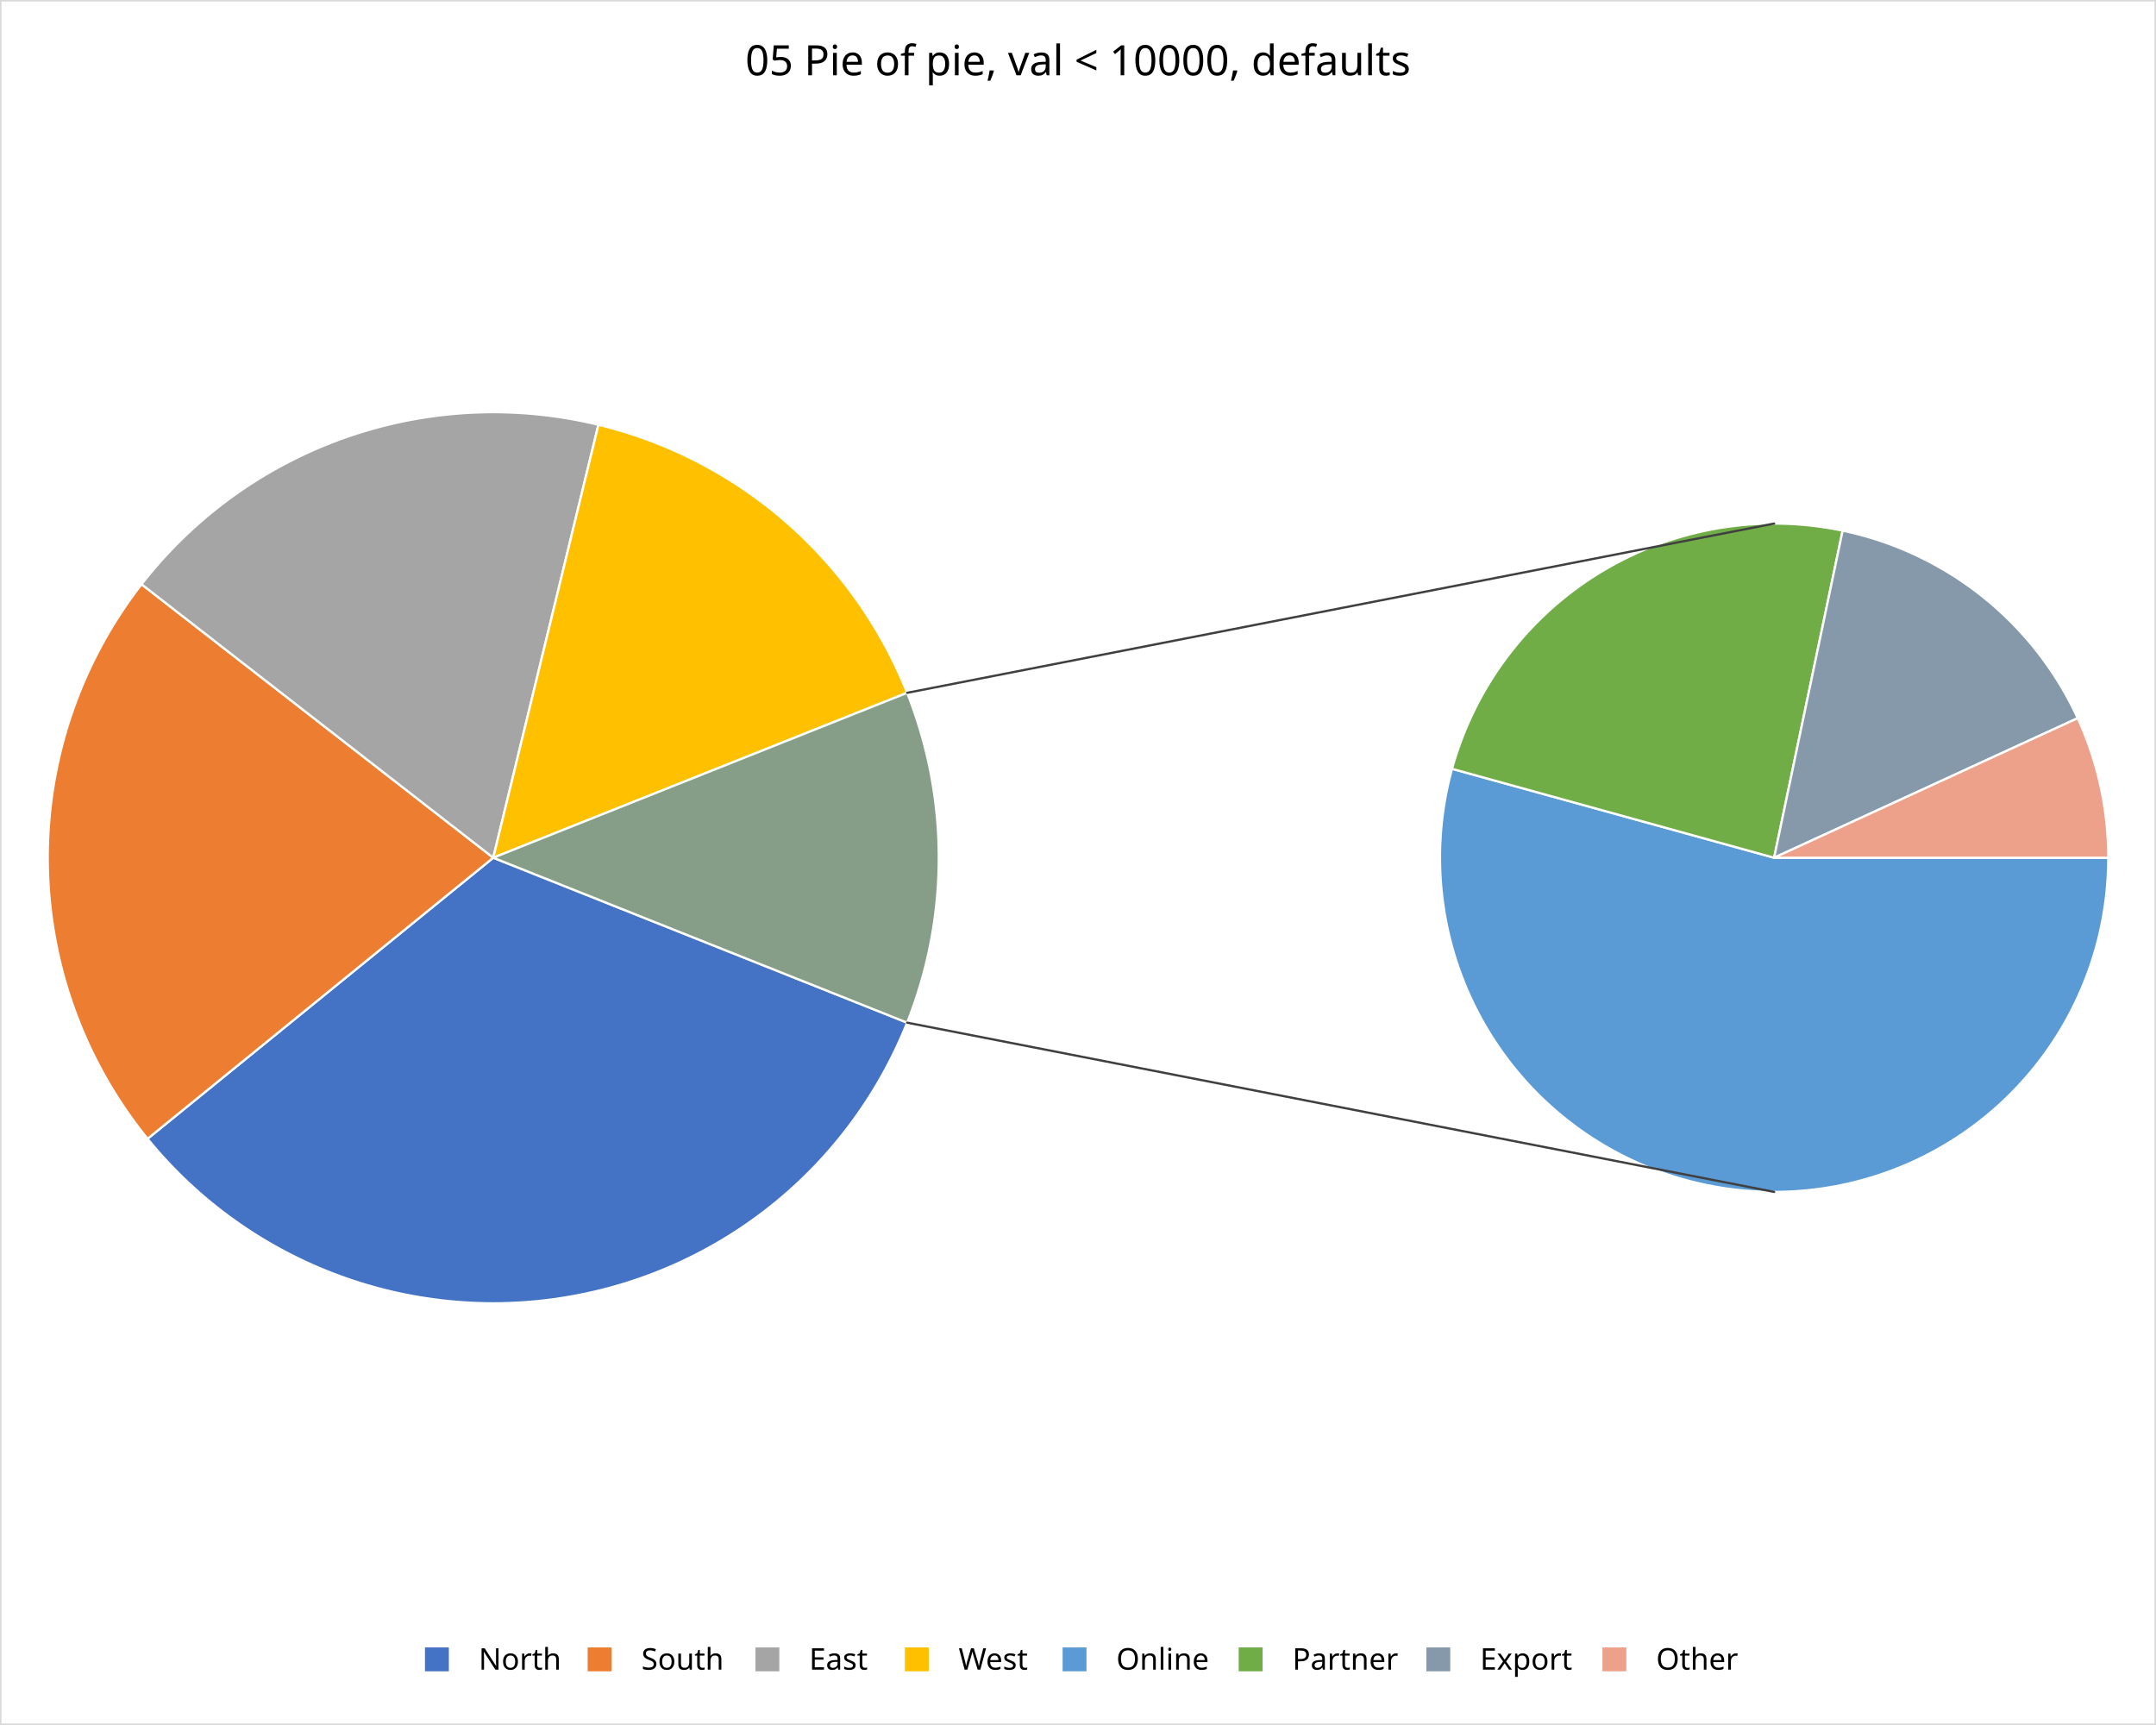
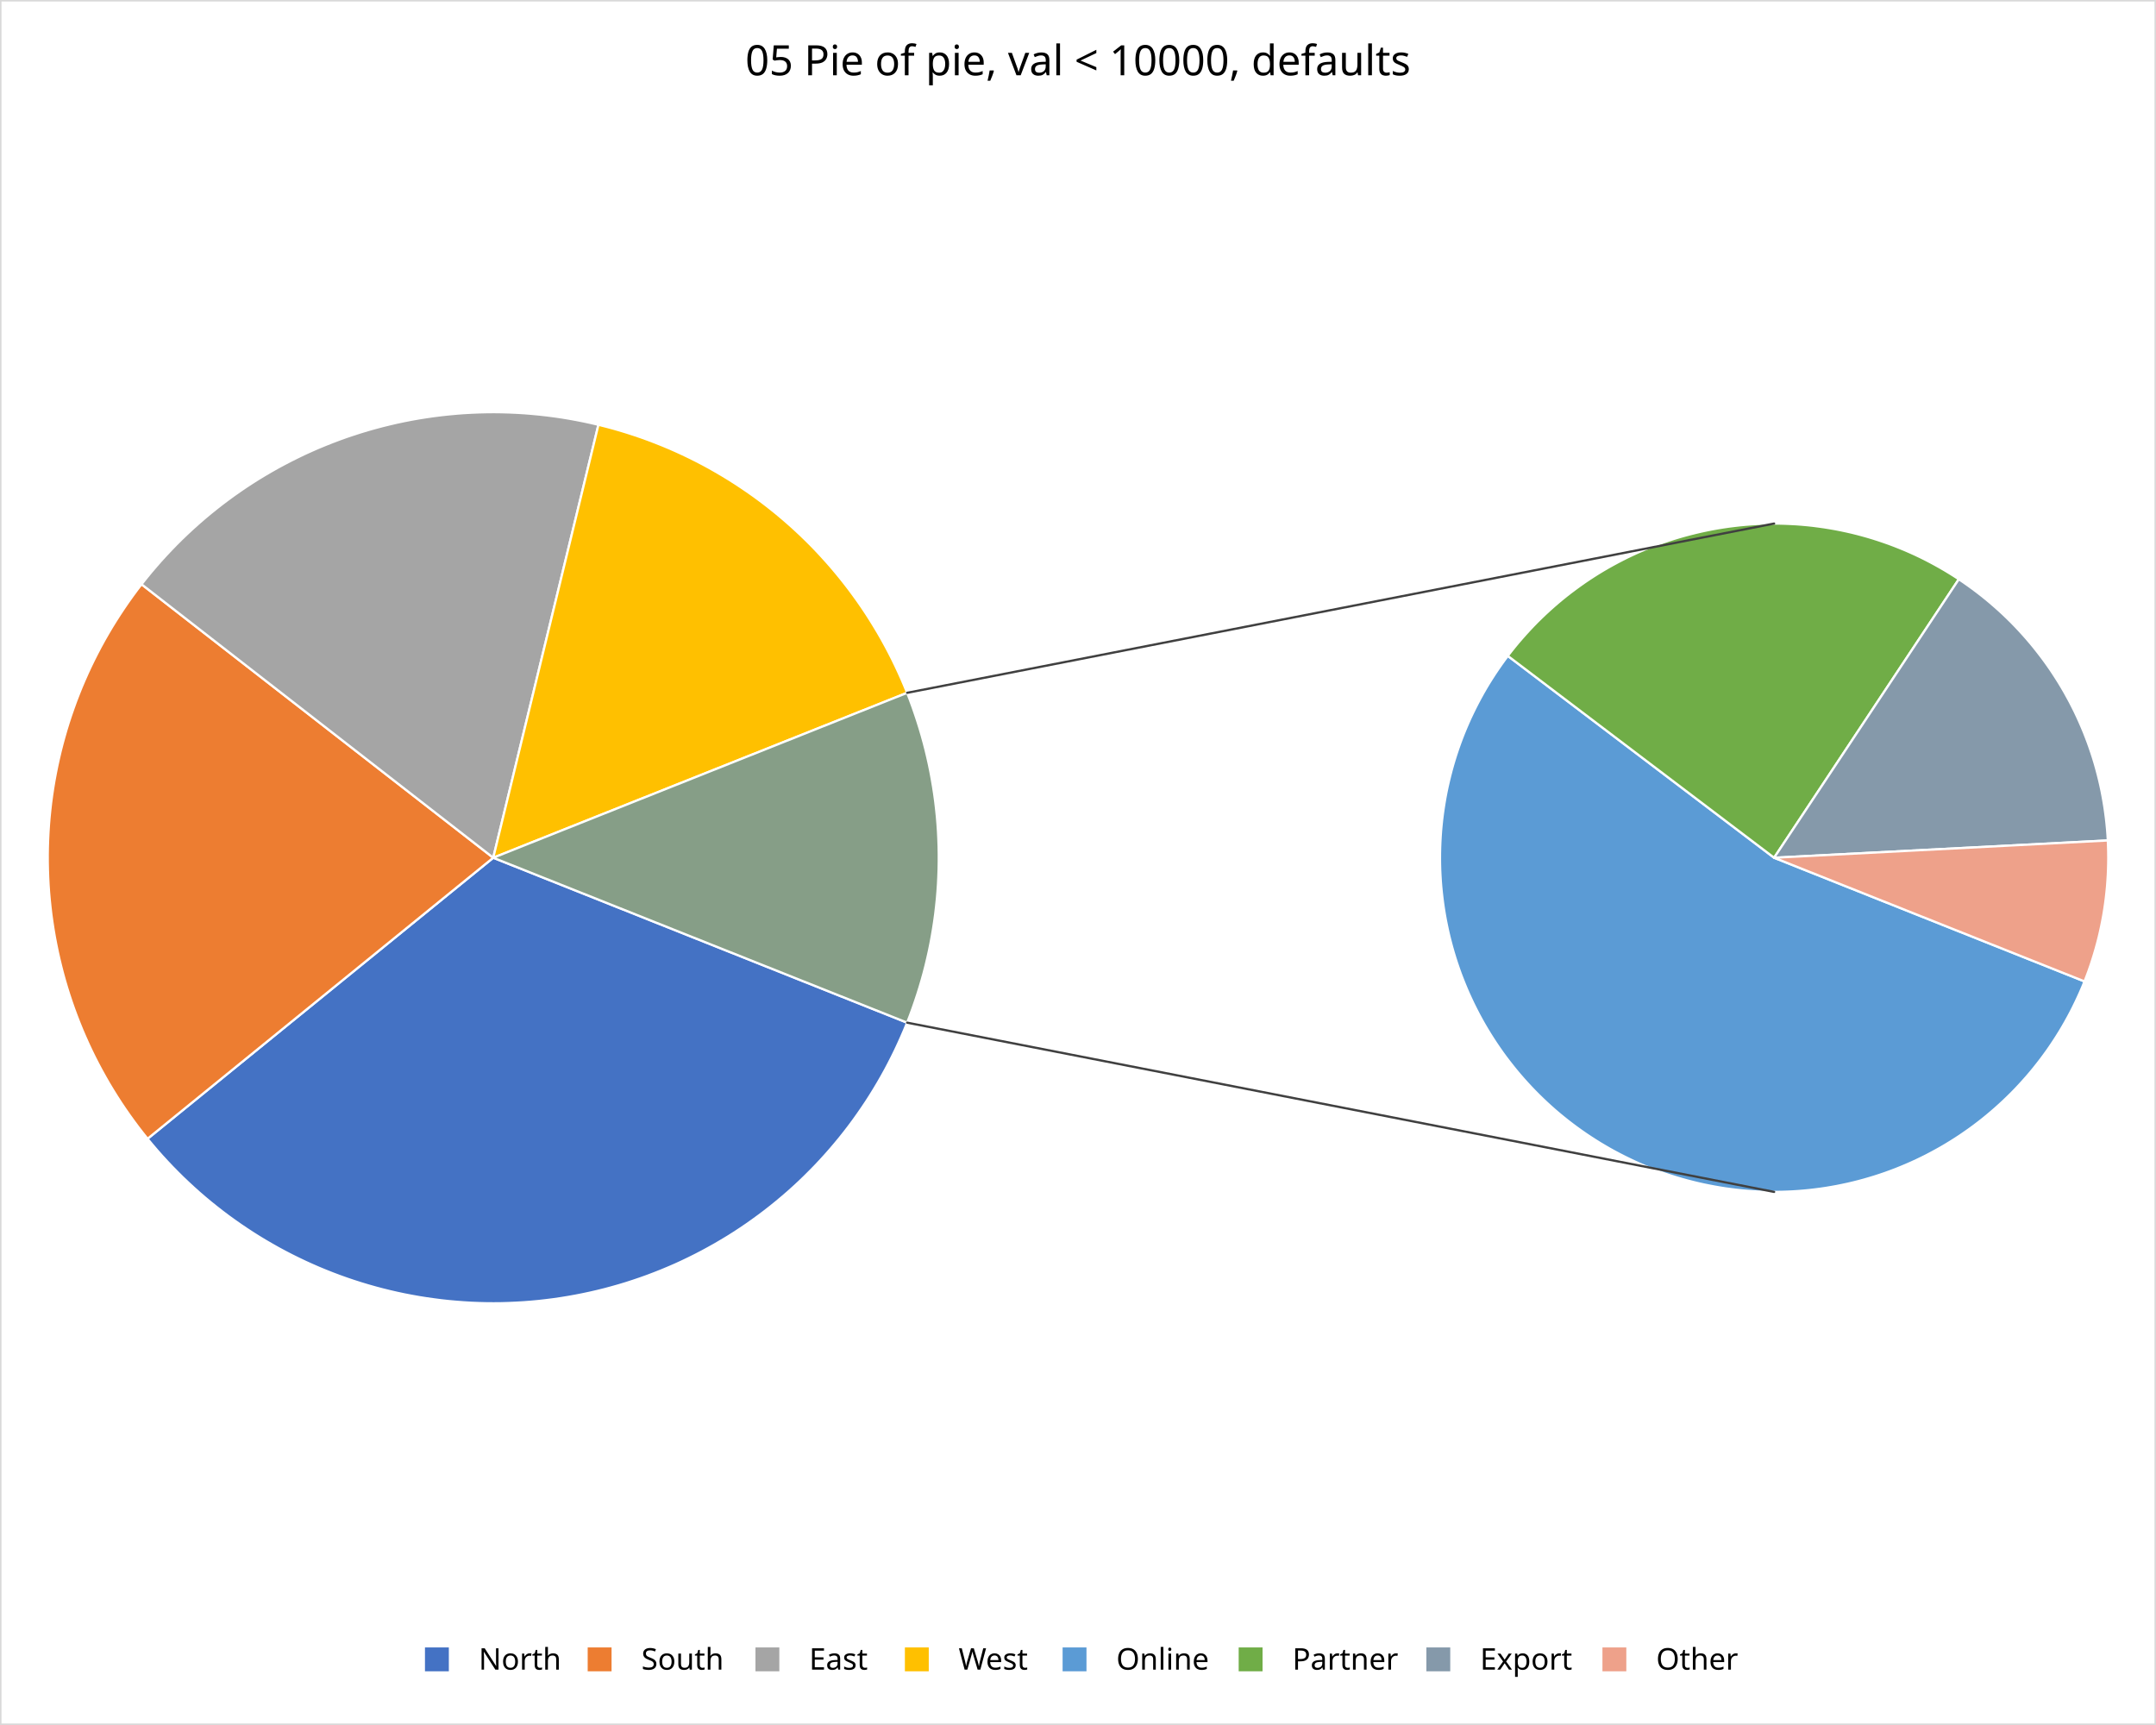
<svg xmlns="http://www.w3.org/2000/svg" class="svglite" data-engine-version="2.0" width="720.00pt" height="576.00pt" viewBox="0 0 720.00 576.00">
  <defs>
    <style type="text/css">
    .svglite line, .svglite polyline, .svglite polygon, .svglite path, .svglite rect, .svglite circle {
      fill: none;
      stroke: #000000;
      stroke-linecap: round;
      stroke-linejoin: round;
      stroke-miterlimit: 10.00;
    }
  </style>
  </defs>
  <rect width="100%" height="100%" style="stroke: none; fill: #FFFFFF;" />
  <defs>
    <clipPath id="cpMC4wMHw3MjAuMDB8MC4wMHw1NzYuMDA=">
      <rect x="0.00" y="0.00" width="720.00" height="576.00" />
    </clipPath>
  </defs>
  <g clip-path="url(#cpMC4wMHw3MjAuMDB8MC4wMHw1NzYuMDA=)">
    <rect x="0.00" y="0.00" width="720.00" height="576.00" style="stroke-width: 1.00; stroke: #D9D9D9; fill: #FFFFFF;" />
    <text x="360.00" y="25.14" text-anchor="middle" style="font-size: 14.00px; font-family: sans;" textLength="215.22px" lengthAdjust="spacingAndGlyphs">05 Pie of pie, val &lt; 10000, defaults</text>
    <polygon points="164.72,286.41 302.94,341.48 302.00,343.79 301.01,346.08 299.99,348.36 298.94,350.62 297.84,352.86 296.71,355.08 295.54,357.29 294.33,359.47 293.08,361.64 291.80,363.78 290.49,365.90 289.14,368.00 287.75,370.07 286.33,372.12 284.88,374.15 283.39,376.16 281.87,378.13 280.31,380.09 278.72,382.01 277.10,383.91 275.45,385.78 273.77,387.62 272.06,389.44 270.31,391.22 268.54,392.98 266.74,394.71 264.91,396.40 263.05,398.07 261.16,399.70 259.25,401.30 257.31,402.87 255.34,404.41 253.35,405.91 251.33,407.38 249.29,408.82 247.23,410.22 245.14,411.59 243.03,412.92 240.89,414.21 238.74,415.47 236.56,416.69 234.37,417.88 232.15,419.03 229.92,420.14 227.67,421.22 225.40,422.26 223.11,423.25 220.81,424.21 218.49,425.13 216.15,426.02 213.80,426.86 211.44,427.66 209.06,428.43 206.68,429.15 204.28,429.83 201.86,430.48 199.44,431.08 197.01,431.64 194.57,432.16 192.12,432.64 189.66,433.08 187.20,433.48 184.73,433.84 182.26,434.15 179.77,434.43 177.29,434.66 174.80,434.85 172.31,434.99 169.82,435.10 167.32,435.17 164.83,435.19 162.33,435.17 159.84,435.11 157.34,435.01 154.85,434.86 152.36,434.67 149.88,434.45 147.40,434.18 144.92,433.86 142.45,433.51 139.99,433.12 137.53,432.68 135.08,432.21 132.64,431.69 130.21,431.13 127.78,430.53 125.37,429.89 122.97,429.21 120.58,428.49 118.20,427.73 115.84,426.93 113.49,426.09 111.15,425.21 108.83,424.29 106.53,423.34 104.24,422.34 101.97,421.31 99.71,420.23 97.48,419.13 95.26,417.98 93.06,416.80 90.89,415.57 88.73,414.32 86.60,413.03 84.48,411.70 82.39,410.33 80.33,408.94 78.28,407.50 76.26,406.04 74.27,404.54 72.30,403.00 70.36,401.44 68.44,399.84 66.55,398.21 64.69,396.54 62.86,394.85 61.05,393.13 59.28,391.37 57.53,389.59 55.82,387.78 54.13,385.94 52.48,384.07 50.86,382.17 49.27,380.25 " style="stroke-width: 0.75; stroke: #FFFFFF; fill: #4472C4;" />
    <polygon points="164.72,286.41 49.27,380.25 47.71,378.29 46.18,376.32 44.69,374.31 43.23,372.29 41.80,370.23 40.41,368.16 39.06,366.06 37.74,363.94 36.45,361.80 35.21,359.63 34.00,357.45 32.82,355.24 31.68,353.02 30.58,350.77 29.52,348.51 28.50,346.23 27.51,343.94 26.57,341.63 25.66,339.30 24.79,336.96 23.96,334.60 23.17,332.23 22.42,329.85 21.71,327.45 21.04,325.04 20.42,322.63 19.83,320.20 19.28,317.76 18.78,315.31 18.31,312.86 17.89,310.40 17.51,307.93 17.16,305.45 16.87,302.97 16.61,300.49 16.39,298.00 16.22,295.51 16.09,293.01 16.00,290.52 15.95,288.02 15.94,285.52 15.98,283.02 16.06,280.52 16.18,278.03 16.34,275.54 16.54,273.05 16.79,270.56 17.07,268.08 17.40,265.60 17.77,263.13 18.18,260.67 18.64,258.21 19.13,255.76 19.67,253.32 20.24,250.89 20.86,248.47 21.52,246.06 22.21,243.66 22.95,241.27 23.73,238.90 24.55,236.54 25.40,234.19 26.30,231.86 27.23,229.54 28.21,227.24 29.22,224.96 30.27,222.69 31.36,220.44 32.49,218.21 33.65,216.00 34.85,213.81 36.09,211.64 37.36,209.49 38.67,207.37 40.02,205.26 41.40,203.18 42.81,201.12 44.26,199.08 45.74,197.07 47.26,195.09 " style="stroke-width: 0.75; stroke: #FFFFFF; fill: #ED7D31;" />
    <polygon points="164.72,286.41 47.26,195.09 48.82,193.12 50.41,191.17 52.04,189.26 53.69,187.37 55.38,185.51 57.10,183.68 58.85,181.87 60.63,180.10 62.44,178.36 64.28,176.65 66.15,174.97 68.04,173.32 69.97,171.70 71.92,170.12 73.89,168.57 75.90,167.05 77.92,165.57 79.98,164.12 82.05,162.70 84.15,161.33 86.28,159.98 88.42,158.68 90.59,157.41 92.78,156.17 94.99,154.98 97.22,153.82 99.47,152.70 101.73,151.61 104.02,150.57 106.32,149.56 108.64,148.60 110.98,147.67 113.33,146.78 115.69,145.93 118.07,145.13 120.46,144.36 122.87,143.63 125.28,142.95 127.71,142.30 130.15,141.70 132.60,141.13 135.06,140.61 137.52,140.13 140.00,139.69 142.48,139.30 144.97,138.94 147.46,138.63 149.96,138.36 152.46,138.13 154.96,137.94 157.47,137.80 159.98,137.70 162.49,137.64 165.01,137.62 167.52,137.65 170.03,137.72 172.54,137.83 175.05,137.98 177.55,138.18 180.05,138.42 182.55,138.70 185.04,139.02 187.53,139.38 190.01,139.79 192.48,140.24 194.95,140.73 197.40,141.26 199.85,141.83 " style="stroke-width: 0.75; stroke: #FFFFFF; fill: #A5A5A5;" />
    <polygon points="164.72,286.41 199.85,141.83 202.26,142.44 204.66,143.08 207.05,143.77 209.43,144.50 211.80,145.27 214.15,146.07 216.49,146.92 218.82,147.81 221.13,148.73 223.42,149.69 225.70,150.69 227.96,151.73 230.21,152.81 232.43,153.92 234.64,155.07 236.83,156.26 238.99,157.49 241.14,158.75 243.26,160.04 245.36,161.37 247.44,162.74 249.50,164.14 251.53,165.57 253.54,167.04 255.53,168.55 257.48,170.08 259.42,171.65 261.32,173.25 263.20,174.88 265.05,176.54 266.88,178.24 268.67,179.96 270.44,181.71 272.17,183.49 273.88,185.31 275.55,187.15 277.20,189.01 278.81,190.91 280.39,192.83 281.94,194.78 283.46,196.75 284.94,198.75 286.39,200.77 287.81,202.82 289.19,204.89 290.53,206.98 291.84,209.10 293.12,211.23 294.36,213.39 295.56,215.57 296.73,217.77 297.86,219.98 298.95,222.22 300.00,224.47 301.02,226.74 302.00,229.03 302.94,231.34 " style="stroke-width: 0.75; stroke: #FFFFFF; fill: #FFC000;" />
    <polygon points="164.72,286.41 302.94,231.34 303.85,233.67 304.72,236.02 305.54,238.39 306.33,240.77 307.08,243.16 307.79,245.57 308.46,247.98 309.09,250.41 309.67,252.85 310.22,255.30 310.72,257.75 311.18,260.22 311.60,262.69 311.98,265.17 312.32,267.65 312.61,270.14 312.87,272.64 313.08,275.13 313.25,277.64 313.37,280.14 313.46,282.65 313.50,285.15 313.50,287.66 313.46,290.17 313.37,292.67 313.25,295.18 313.08,297.68 312.87,300.18 312.61,302.67 312.32,305.16 311.98,307.64 311.60,310.12 311.18,312.59 310.72,315.06 310.22,317.51 309.67,319.96 309.09,322.40 308.46,324.83 307.79,327.24 307.08,329.65 306.33,332.04 305.54,334.42 304.72,336.79 303.85,339.14 302.94,341.48 " style="stroke-width: 0.75; stroke: #FFFFFF; fill: #869E87;" />
-     <polygon points="592.47,286.41 704.06,286.41 704.04,288.27 704.00,290.14 703.92,292.00 703.81,293.86 703.67,295.72 703.50,297.58 703.30,299.44 703.06,301.29 702.80,303.13 702.50,304.98 702.18,306.81 701.82,308.64 701.43,310.47 701.02,312.29 700.57,314.10 700.09,315.90 699.58,317.70 699.04,319.48 698.48,321.26 697.88,323.03 697.25,324.79 696.60,326.53 695.91,328.27 695.20,329.99 694.45,331.70 693.68,333.40 692.88,335.09 692.05,336.76 691.20,338.42 690.31,340.06 689.40,341.69 688.47,343.30 687.50,344.90 686.51,346.48 685.49,348.04 684.45,349.59 683.38,351.12 682.28,352.63 681.16,354.12 680.02,355.59 678.85,357.05 677.66,358.48 676.44,359.90 675.20,361.29 673.94,362.66 672.65,364.01 671.34,365.34 670.01,366.65 668.66,367.94 667.28,369.20 665.89,370.44 664.47,371.65 663.04,372.85 661.58,374.01 660.11,375.16 658.62,376.28 657.11,377.37 655.58,378.44 654.03,379.48 652.46,380.50 650.88,381.49 649.28,382.45 647.67,383.38 646.04,384.29 644.40,385.18 642.74,386.03 641.07,386.86 639.38,387.66 637.68,388.43 635.97,389.17 634.24,389.88 632.51,390.56 630.76,391.22 629.00,391.84 627.24,392.44 625.46,393.01 623.67,393.54 621.87,394.05 620.07,394.53 618.26,394.97 616.44,395.39 614.62,395.77 612.78,396.13 610.95,396.45 609.10,396.75 607.26,397.01 605.41,397.24 603.55,397.44 601.69,397.61 599.83,397.75 597.97,397.86 596.11,397.93 594.24,397.98 592.37,397.99 590.51,397.98 588.64,397.93 586.78,397.85 584.92,397.74 583.06,397.59 581.20,397.42 579.34,397.22 577.49,396.98 575.65,396.72 573.81,396.42 571.97,396.09 570.14,395.73 568.31,395.35 566.49,394.93 564.68,394.48 562.88,394.00 561.09,393.49 559.30,392.95 557.52,392.38 555.76,391.78 554.00,391.15 552.25,390.49 550.52,389.81 548.80,389.09 547.09,388.35 545.39,387.57 543.70,386.77 542.03,385.94 540.38,385.08 538.73,384.20 537.11,383.29 535.49,382.35 533.90,381.38 532.32,380.39 530.75,379.37 529.21,378.33 527.68,377.26 526.17,376.16 524.68,375.04 523.21,373.89 521.75,372.72 520.32,371.53 518.91,370.31 517.52,369.07 516.14,367.80 514.79,366.52 513.46,365.21 512.16,363.87 510.87,362.52 509.61,361.15 508.38,359.75 507.16,358.33 505.97,356.90 504.80,355.44 503.66,353.97 502.54,352.47 501.45,350.96 500.39,349.43 499.35,347.88 498.33,346.31 497.34,344.73 496.38,343.13 495.45,341.52 494.54,339.89 493.66,338.24 492.80,336.58 491.98,334.91 491.18,333.22 490.41,331.52 489.67,329.81 488.96,328.09 488.28,326.35 487.63,324.60 487.00,322.84 486.41,321.07 485.84,319.30 485.31,317.51 484.80,315.71 484.33,313.91 483.88,312.10 483.47,310.28 483.09,308.45 482.73,306.62 482.41,304.78 482.12,302.94 481.86,301.09 481.63,299.24 481.43,297.39 481.26,295.53 481.12,293.67 481.02,291.80 480.94,289.94 480.90,288.08 480.89,286.21 480.90,284.34 480.95,282.48 481.04,280.61 481.15,278.75 481.29,276.89 481.47,275.03 481.67,273.18 481.91,271.33 482.18,269.48 482.47,267.64 482.80,265.81 483.16,263.97 483.55,262.15 483.97,260.33 484.43,258.52 484.91,256.72 " style="stroke-width: 0.75; stroke: #FFFFFF; fill: #5B9BD5;" />
-     <polygon points="592.47,286.41 484.91,256.72 485.42,254.92 485.96,253.13 486.53,251.35 487.14,249.58 487.77,247.82 488.43,246.07 489.12,244.34 489.84,242.61 490.59,240.90 491.36,239.20 492.17,237.51 493.00,235.84 493.86,234.18 494.75,232.53 495.67,230.90 496.61,229.29 497.58,227.69 498.58,226.11 499.60,224.54 500.65,223.00 501.73,221.47 502.83,219.96 503.96,218.46 505.11,216.99 506.28,215.54 507.48,214.10 508.70,212.69 509.95,211.29 511.22,209.92 512.51,208.57 513.83,207.24 515.17,205.94 516.53,204.65 517.91,203.39 519.31,202.15 520.73,200.94 522.17,199.75 523.63,198.58 525.11,197.44 526.61,196.33 528.13,195.24 529.67,194.17 531.22,193.13 532.79,192.12 534.38,191.13 535.99,190.17 537.61,189.24 539.24,188.33 540.89,187.46 542.56,186.61 544.24,185.78 545.93,184.99 547.64,184.22 549.35,183.49 551.08,182.78 552.83,182.10 554.58,181.45 556.34,180.83 558.12,180.24 559.90,179.68 561.69,179.15 563.50,178.65 565.30,178.18 567.12,177.74 568.95,177.33 570.78,176.95 572.61,176.60 574.46,176.28 576.30,176.00 578.16,175.74 580.01,175.52 581.87,175.32 583.73,175.16 585.60,175.03 587.47,174.93 589.33,174.86 591.20,174.83 593.07,174.82 594.94,174.85 596.81,174.90 598.68,174.99 600.55,175.11 602.41,175.26 604.27,175.44 606.13,175.66 607.98,175.90 609.83,176.18 611.67,176.48 613.51,176.82 615.35,177.19 " style="stroke-width: 0.75; stroke: #FFFFFF; fill: #70AD47;" />
-     <polygon points="592.47,286.41 615.35,177.19 617.16,177.58 618.97,178.01 620.78,178.47 622.57,178.96 624.36,179.47 626.14,180.02 627.91,180.59 629.67,181.20 631.41,181.83 633.15,182.50 634.88,183.19 636.59,183.91 638.29,184.66 639.98,185.44 641.66,186.25 643.32,187.08 644.97,187.94 646.61,188.83 648.22,189.75 649.83,190.69 651.42,191.66 652.99,192.65 654.54,193.67 656.08,194.72 657.60,195.80 659.10,196.89 660.58,198.02 662.05,199.16 663.49,200.34 664.92,201.53 666.32,202.75 667.70,203.99 669.07,205.26 670.41,206.55 671.73,207.86 673.03,209.19 674.30,210.54 675.56,211.92 676.79,213.31 677.99,214.73 679.18,216.16 680.34,217.62 681.47,219.09 682.58,220.59 683.66,222.10 684.72,223.63 685.76,225.17 686.77,226.74 687.75,228.32 688.70,229.91 689.63,231.52 690.53,233.15 691.41,234.79 692.25,236.45 693.07,238.12 693.86,239.80 " style="stroke-width: 0.75; stroke: #FFFFFF; fill: #8599AA;" />
-     <polygon points="592.47,286.41 693.86,239.80 694.65,241.56 695.41,243.32 696.14,245.10 696.83,246.90 697.50,248.70 698.13,250.52 698.73,252.34 699.30,254.18 699.84,256.03 700.35,257.88 700.83,259.74 701.27,261.61 701.68,263.49 702.06,265.38 702.41,267.27 702.72,269.17 703.00,271.07 703.25,272.98 703.46,274.89 703.65,276.80 703.79,278.72 703.91,280.64 703.99,282.56 704.04,284.48 704.06,286.41 " style="stroke-width: 0.75; stroke: #FFFFFF; fill: #EEA18A;" />
+     <polygon points="592.47,286.41 696.13,327.71 695.43,329.44 694.70,331.15 693.93,332.85 693.14,334.54 692.32,336.22 691.48,337.88 690.60,339.53 689.70,341.16 688.77,342.78 687.82,344.38 686.83,345.97 685.82,347.54 684.79,349.09 683.73,350.63 682.64,352.14 681.53,353.64 680.39,355.12 679.23,356.58 678.05,358.02 676.84,359.44 675.60,360.84 674.35,362.22 673.07,363.58 671.77,364.92 670.44,366.23 669.10,367.52 667.73,368.79 666.34,370.04 664.93,371.26 663.51,372.46 662.06,373.64 660.59,374.79 659.10,375.92 657.60,377.02 656.07,378.09 654.53,379.15 652.97,380.17 651.39,381.17 649.80,382.14 648.19,383.09 646.57,384.00 644.93,384.89 643.28,385.76 641.61,386.59 639.93,387.40 638.23,388.18 636.52,388.93 634.80,389.65 633.07,390.35 631.33,391.01 629.57,391.65 627.81,392.25 626.03,392.83 624.25,393.37 622.46,393.89 620.65,394.38 618.85,394.83 617.03,395.26 615.21,395.65 613.38,396.02 611.54,396.35 609.70,396.66 607.85,396.93 606.00,397.17 604.15,397.38 602.29,397.56 600.43,397.71 598.57,397.83 596.71,397.91 594.84,397.97 592.98,397.99 591.11,397.98 589.25,397.95 587.38,397.88 585.52,397.78 583.66,397.64 581.80,397.48 579.94,397.29 578.09,397.06 576.24,396.81 574.40,396.52 572.56,396.20 570.73,395.85 568.90,395.48 567.08,395.07 565.27,394.63 563.46,394.16 561.67,393.66 559.88,393.13 558.10,392.57 556.33,391.98 554.57,391.36 552.82,390.71 551.08,390.03 549.35,389.32 547.64,388.59 545.94,387.83 544.25,387.03 542.57,386.21 540.91,385.36 539.26,384.49 537.63,383.59 536.01,382.65 534.41,381.70 532.83,380.71 531.26,379.70 529.71,378.67 528.17,377.60 526.66,376.52 525.16,375.40 523.68,374.27 522.22,373.10 520.78,371.92 519.36,370.71 517.96,369.47 516.58,368.21 515.23,366.93 513.89,365.63 512.58,364.31 511.29,362.96 510.02,361.59 508.77,360.20 507.55,358.79 506.35,357.36 505.18,355.91 504.03,354.44 502.90,352.96 501.80,351.45 500.73,349.92 499.68,348.38 498.66,346.82 497.66,345.24 496.69,343.65 495.74,342.04 494.83,340.42 493.94,338.78 493.08,337.12 492.24,335.45 491.44,333.77 490.66,332.07 489.91,330.37 489.19,328.64 488.50,326.91 487.83,325.17 487.20,323.41 486.60,321.65 486.02,319.87 485.48,318.09 484.96,316.29 484.48,314.49 484.02,312.68 483.60,310.87 483.21,309.04 482.84,307.21 482.51,305.38 482.21,303.54 481.94,301.69 481.70,299.84 481.49,297.99 481.31,296.13 481.16,294.27 481.05,292.41 480.96,290.54 480.91,288.68 480.89,286.81 480.90,284.95 480.94,283.08 481.01,281.22 481.11,279.35 481.24,277.49 481.41,275.63 481.60,273.78 481.83,271.93 482.09,270.08 482.38,268.24 482.69,266.40 483.04,264.57 483.42,262.74 483.84,260.92 484.28,259.11 484.75,257.30 485.25,255.50 485.78,253.72 486.34,251.94 486.93,250.17 487.55,248.41 488.20,246.66 488.88,244.92 489.59,243.19 490.33,241.48 491.09,239.78 491.89,238.09 492.71,236.42 493.56,234.76 494.44,233.11 495.34,231.48 496.27,229.86 497.23,228.26 498.22,226.68 499.23,225.11 500.27,223.56 501.33,222.03 502.42,220.51 503.53,219.01 " style="stroke-width: 0.75; stroke: #FFFFFF; fill: #5B9BD5;" />
+     <polygon points="592.47,286.41 503.53,219.01 504.68,217.53 505.84,216.07 507.03,214.63 508.25,213.21 509.49,211.81 510.75,210.43 512.03,209.07 513.34,207.73 514.67,206.42 516.02,205.13 517.39,203.86 518.79,202.61 520.20,201.39 521.63,200.19 523.09,199.01 524.56,197.86 526.06,196.74 527.57,195.64 529.10,194.56 530.64,193.51 532.21,192.49 533.79,191.49 535.39,190.52 537.00,189.58 538.63,188.67 540.28,187.78 541.94,186.92 543.61,186.08 545.30,185.28 547.00,184.50 548.72,183.76 550.44,183.04 552.18,182.35 553.93,181.69 555.69,181.06 557.46,180.45 559.24,179.88 561.03,179.34 562.83,178.83 564.63,178.35 566.45,177.90 568.27,177.48 570.10,177.09 571.93,176.73 573.77,176.40 575.62,176.10 577.47,175.83 579.32,175.60 581.18,175.39 583.04,175.22 584.91,175.08 586.77,174.96 588.64,174.88 590.51,174.84 592.38,174.82 594.25,174.83 596.12,174.88 597.99,174.96 599.85,175.06 601.72,175.20 603.58,175.37 605.44,175.57 607.29,175.81 609.14,176.07 610.99,176.37 612.83,176.69 614.67,177.05 616.50,177.44 618.32,177.85 620.13,178.30 621.94,178.78 623.74,179.29 625.53,179.83 627.31,180.40 629.08,181.00 630.84,181.62 632.59,182.28 634.33,182.97 636.06,183.68 637.78,184.43 639.48,185.20 641.17,186.00 642.84,186.83 644.50,187.69 646.15,188.58 647.78,189.49 649.40,190.43 651.00,191.40 652.58,192.39 654.15,193.41 " style="stroke-width: 0.75; stroke: #FFFFFF; fill: #70AD47;" />
+     <polygon points="592.47,286.41 654.15,193.41 655.69,194.45 657.21,195.52 658.72,196.61 660.21,197.73 661.68,198.87 663.12,200.03 664.55,201.22 665.96,202.44 667.35,203.67 668.72,204.93 670.07,206.22 671.40,207.52 672.70,208.85 673.98,210.20 675.24,211.57 676.48,212.96 677.69,214.37 678.88,215.80 680.04,217.25 681.18,218.72 682.30,220.20 683.39,221.71 684.46,223.23 685.50,224.78 686.51,226.34 687.50,227.91 688.46,229.50 689.40,231.11 690.30,232.74 691.19,234.37 692.04,236.03 692.87,237.69 693.66,239.37 694.43,241.07 695.17,242.77 695.89,244.49 696.57,246.22 697.23,247.96 697.85,249.71 698.45,251.47 699.02,253.24 699.56,255.03 700.06,256.81 700.54,258.61 700.99,260.42 701.41,262.23 701.80,264.05 702.15,265.87 702.48,267.71 702.78,269.54 703.04,271.38 703.28,273.23 703.48,275.08 703.66,276.93 703.80,278.78 703.91,280.64 " style="stroke-width: 0.75; stroke: #FFFFFF; fill: #8599AA;" />
+     <polygon points="592.47,286.41 703.91,280.64 703.99,282.56 704.04,284.48 704.06,286.41 704.04,288.33 703.99,290.25 703.91,292.17 703.79,294.09 703.65,296.01 703.46,297.93 703.25,299.84 703.00,301.74 702.72,303.65 702.41,305.54 702.06,307.43 701.68,309.32 701.27,311.20 700.83,313.07 700.35,314.93 699.84,316.79 699.30,318.63 698.73,320.47 698.13,322.30 697.50,324.11 696.83,325.92 696.13,327.71 " style="stroke-width: 0.75; stroke: #FFFFFF; fill: #EEA18A;" />
    <polyline points="302.94,231.34 592.47,174.82 " style="stroke-width: 0.75; stroke: #404040;" />
    <polyline points="302.94,341.48 592.47,397.99 " style="stroke-width: 0.75; stroke: #404040;" />
    <rect x="141.92" y="550.10" width="7.97" height="7.97" style="stroke-width: 0.75; stroke: none; fill: #4472C4;" />
    <text x="159.85" y="557.52" style="font-size: 10.00px; font-family: sans;" textLength="24.46px" lengthAdjust="spacingAndGlyphs">North</text>
    <rect x="196.26" y="550.10" width="7.97" height="7.97" style="stroke-width: 0.75; stroke: none; fill: #ED7D31;" />
    <text x="214.19" y="557.52" style="font-size: 10.00px; font-family: sans;" textLength="26.14px" lengthAdjust="spacingAndGlyphs">South</text>
    <rect x="252.29" y="550.10" width="7.97" height="7.97" style="stroke-width: 0.75; stroke: none; fill: #A5A5A5;" />
    <text x="270.22" y="557.52" style="font-size: 10.00px; font-family: sans;" textLength="20.02px" lengthAdjust="spacingAndGlyphs">East</text>
    <rect x="302.19" y="550.10" width="7.97" height="7.97" style="stroke-width: 0.75; stroke: none; fill: #FFC000;" />
    <text x="320.12" y="557.52" style="font-size: 10.00px; font-family: sans;" textLength="22.78px" lengthAdjust="spacingAndGlyphs">West</text>
    <rect x="354.86" y="550.10" width="7.97" height="7.97" style="stroke-width: 0.75; stroke: none; fill: #5B9BD5;" />
    <text x="372.79" y="557.52" style="font-size: 10.00px; font-family: sans;" textLength="28.91px" lengthAdjust="spacingAndGlyphs">Online</text>
    <rect x="413.66" y="550.10" width="7.97" height="7.97" style="stroke-width: 0.75; stroke: none; fill: #70AD47;" />
    <text x="431.59" y="557.52" style="font-size: 10.00px; font-family: sans;" textLength="32.80px" lengthAdjust="spacingAndGlyphs">Partner</text>
    <rect x="476.34" y="550.10" width="7.97" height="7.97" style="stroke-width: 0.75; stroke: none; fill: #8599AA;" />
    <text x="494.27" y="557.52" style="font-size: 10.00px; font-family: sans;" textLength="28.91px" lengthAdjust="spacingAndGlyphs">Export</text>
    <rect x="535.14" y="550.10" width="7.97" height="7.97" style="stroke-width: 0.75; stroke: none; fill: #EEA18A;" />
    <text x="553.07" y="557.52" style="font-size: 10.00px; font-family: sans;" textLength="25.01px" lengthAdjust="spacingAndGlyphs">Other</text>
  </g>
</svg>
